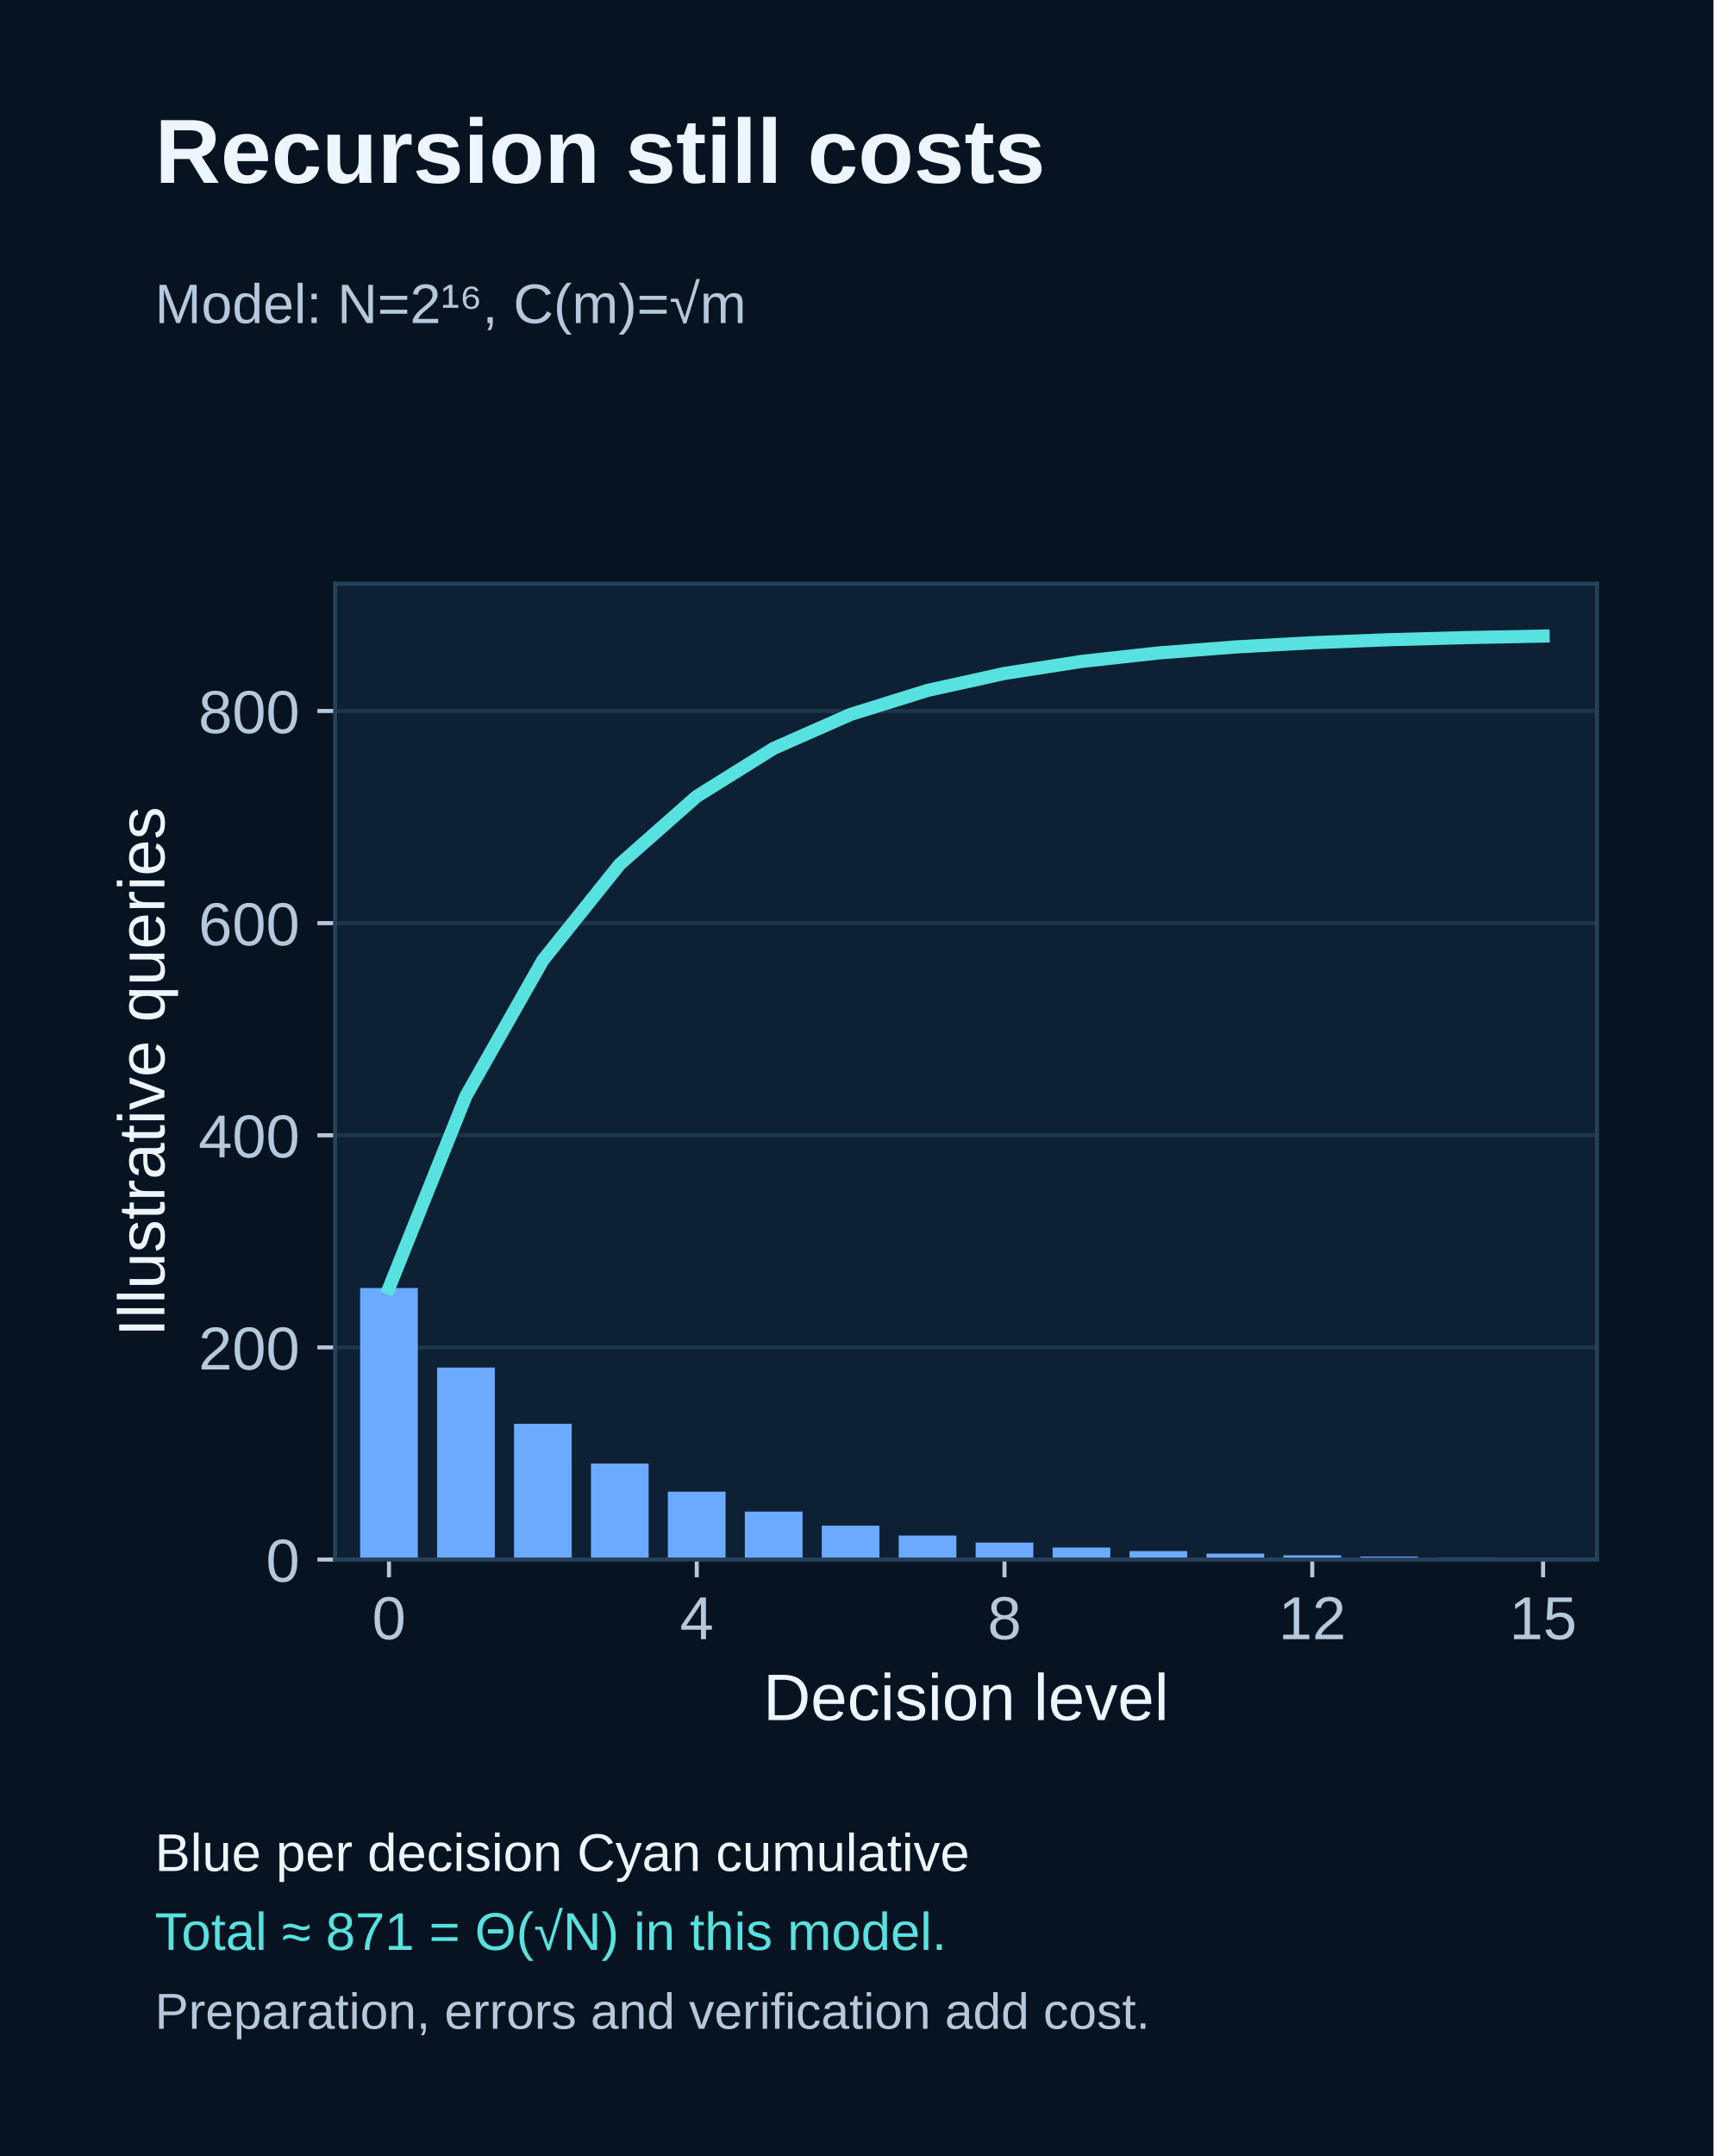
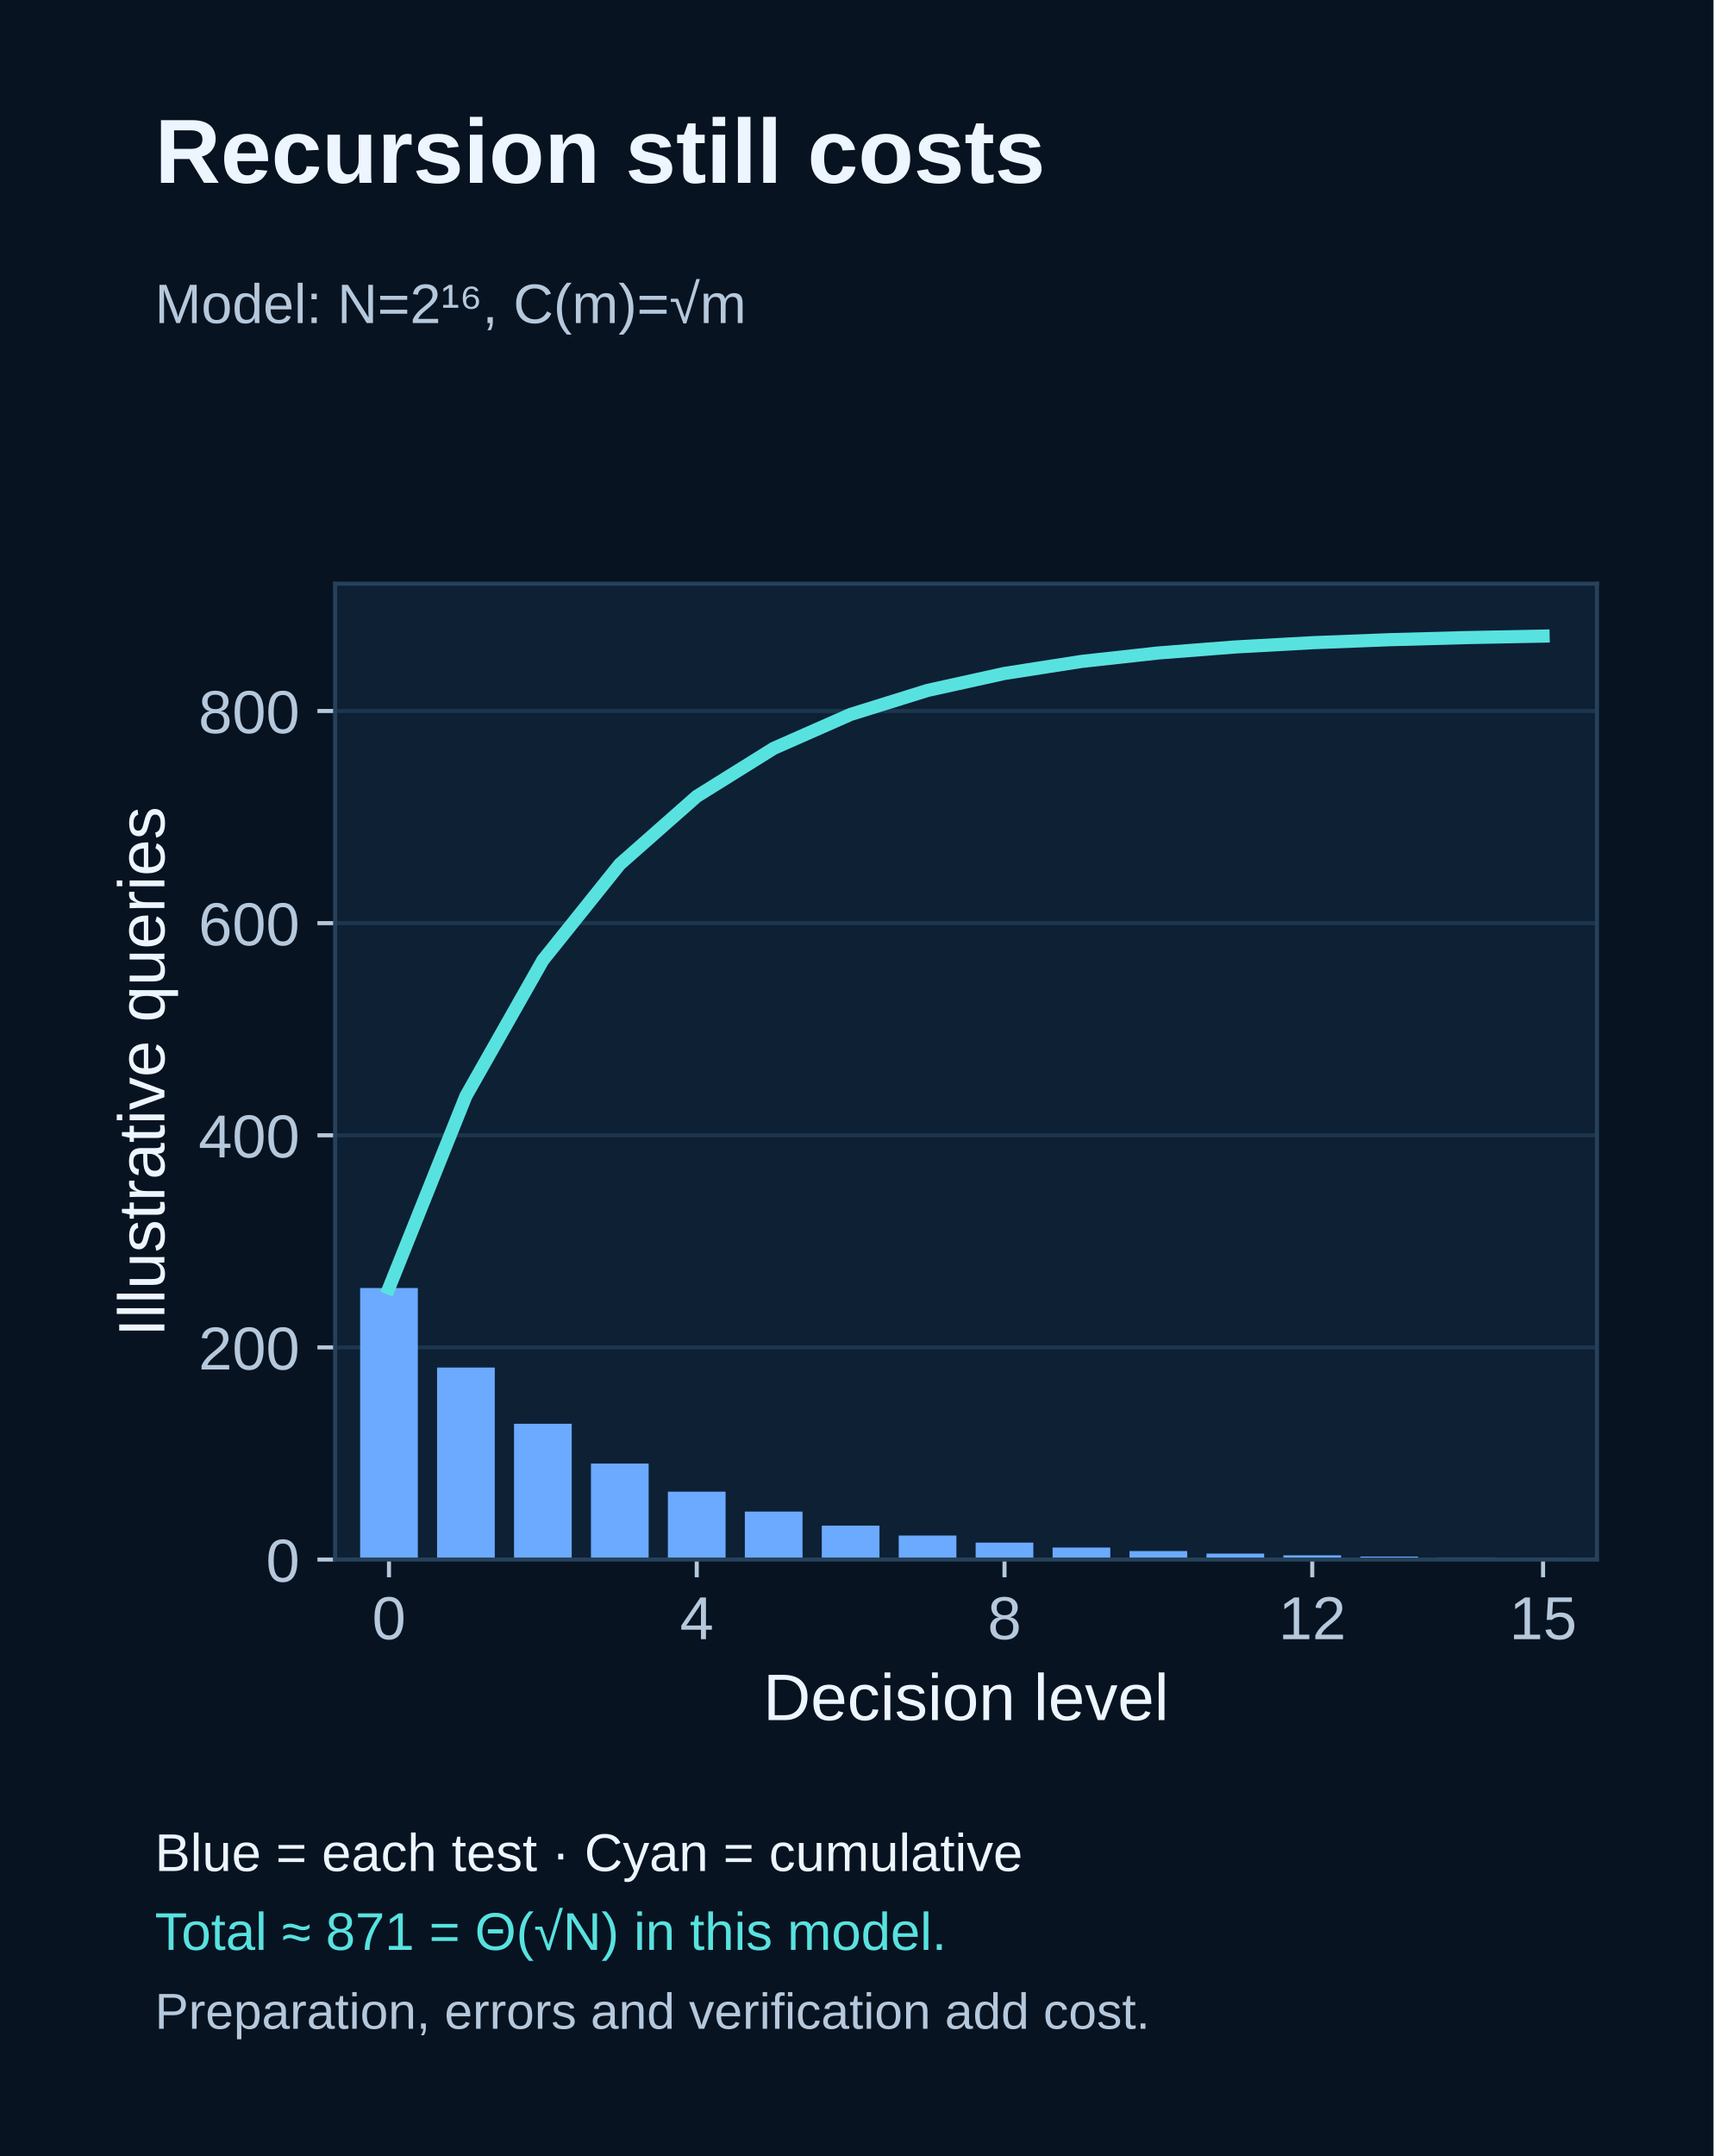
<svg xmlns="http://www.w3.org/2000/svg" xmlns:xlink="http://www.w3.org/1999/xlink" width="338.78pt" height="426.163pt" viewBox="0 0 338.78 426.163" version="1.1">
  <defs>
    <style type="text/css">*{stroke-linejoin: round; stroke-linecap: butt}</style>
  </defs>
  <g id="figure_1">
    <g id="patch_1">
      <path d="M 0 426.163 L 338.78 426.163 L 338.78 0 L 0 0 z " style="fill: #071321" />
    </g>
    <g id="axes_1">
      <g id="patch_2">
        <path d="M 66.26 308.268 L 315.74 308.268 L 315.74 115.38 L 66.26 115.38 z " style="fill: #0d2034" />
      </g>
      <g id="matplotlib.axis_1">
        <g id="xtick_1">
          <g id="line2d_1">
            <defs>
              <path id="m92b2c5dcd4" d="M 0 0 L 0 3.5 " style="stroke: #b5c8dc; stroke-width: 0.8" />
            </defs>
            <g>
              <use xlink:href="#m92b2c5dcd4" x="76.908" y="308.268" style="fill: #b5c8dc; stroke: #b5c8dc; stroke-width: 0.8" />
            </g>
          </g>
          <g id="text_1">
            <text style="font-size: 12px; font-family: 'Arial'; text-anchor: middle; fill: #b5c8dc" x="76.908" y="324.004" transform="rotate(-0 76.90811 324.0043)">0</text>
          </g>
        </g>
        <g id="xtick_2">
          <g id="line2d_2">
            <g>
              <use xlink:href="#m92b2c5dcd4" x="137.757" y="308.268" style="fill: #b5c8dc; stroke: #b5c8dc; stroke-width: 0.8" />
            </g>
          </g>
          <g id="text_2">
            <text style="font-size: 12px; font-family: 'Arial'; text-anchor: middle; fill: #b5c8dc" x="137.757" y="324.004" transform="rotate(-0 137.7569 324.0043)">4</text>
          </g>
        </g>
        <g id="xtick_3">
          <g id="line2d_3">
            <g>
              <use xlink:href="#m92b2c5dcd4" x="198.606" y="308.268" style="fill: #b5c8dc; stroke: #b5c8dc; stroke-width: 0.8" />
            </g>
          </g>
          <g id="text_3">
            <text style="font-size: 12px; font-family: 'Arial'; text-anchor: middle; fill: #b5c8dc" x="198.606" y="324.004" transform="rotate(-0 198.6057 324.0043)">8</text>
          </g>
        </g>
        <g id="xtick_4">
          <g id="line2d_4">
            <g>
              <use xlink:href="#m92b2c5dcd4" x="259.454" y="308.268" style="fill: #b5c8dc; stroke: #b5c8dc; stroke-width: 0.8" />
            </g>
          </g>
          <g id="text_4">
            <text style="font-size: 12px; font-family: 'Arial'; text-anchor: middle; fill: #b5c8dc" x="259.454" y="324.004" transform="rotate(-0 259.4544 324.0043)">12</text>
          </g>
        </g>
        <g id="xtick_5">
          <g id="line2d_5">
            <g>
              <use xlink:href="#m92b2c5dcd4" x="305.091" y="308.268" style="fill: #b5c8dc; stroke: #b5c8dc; stroke-width: 0.8" />
            </g>
          </g>
          <g id="text_5">
            <text style="font-size: 12px; font-family: 'Arial'; text-anchor: middle; fill: #b5c8dc" x="305.091" y="324.004" transform="rotate(-0 305.091 324.0043)">15</text>
          </g>
        </g>
        <g id="text_6">
          <text style="font-size: 13px; font-family: 'Arial'; text-anchor: middle; fill: #edf5ff" x="191" y="339.994" transform="rotate(-0 190.9996 339.9941)">Decision level</text>
        </g>
      </g>
      <g id="matplotlib.axis_2">
        <g id="ytick_1">
          <g id="line2d_6">
            <path d="M 66.26 308.268 L 315.74 308.268 " clip-path="url(#pc0cac5fe77)" style="fill: none; stroke: #26415b; stroke-opacity: 0.65; stroke-width: 0.8; stroke-linecap: square" />
          </g>
          <g id="line2d_7">
            <defs>
              <path id="m468103ad97" d="M 0 0 L -3.5 0 " style="stroke: #b5c8dc; stroke-width: 0.8" />
            </defs>
            <g>
              <use xlink:href="#m468103ad97" x="66.26" y="308.268" style="fill: #b5c8dc; stroke: #b5c8dc; stroke-width: 0.8" />
            </g>
          </g>
          <g id="text_7">
            <text style="font-size: 12px; font-family: 'Arial'; text-anchor: end; fill: #b5c8dc" x="59.26" y="312.636" transform="rotate(-0 59.25957 312.6362)">0</text>
          </g>
        </g>
        <g id="ytick_2">
          <g id="line2d_8">
            <path d="M 66.26 266.336 L 315.74 266.336 " clip-path="url(#pc0cac5fe77)" style="fill: none; stroke: #26415b; stroke-opacity: 0.65; stroke-width: 0.8; stroke-linecap: square" />
          </g>
          <g id="line2d_9">
            <g>
              <use xlink:href="#m468103ad97" x="66.26" y="266.336" style="fill: #b5c8dc; stroke: #b5c8dc; stroke-width: 0.8" />
            </g>
          </g>
          <g id="text_8">
            <text style="font-size: 12px; font-family: 'Arial'; text-anchor: end; fill: #b5c8dc" x="59.26" y="270.704" transform="rotate(-0 59.25957 270.704)">200</text>
          </g>
        </g>
        <g id="ytick_3">
          <g id="line2d_10">
            <path d="M 66.26 224.404 L 315.74 224.404 " clip-path="url(#pc0cac5fe77)" style="fill: none; stroke: #26415b; stroke-opacity: 0.65; stroke-width: 0.8; stroke-linecap: square" />
          </g>
          <g id="line2d_11">
            <g>
              <use xlink:href="#m468103ad97" x="66.26" y="224.404" style="fill: #b5c8dc; stroke: #b5c8dc; stroke-width: 0.8" />
            </g>
          </g>
          <g id="text_9">
            <text style="font-size: 12px; font-family: 'Arial'; text-anchor: end; fill: #b5c8dc" x="59.26" y="228.772" transform="rotate(-0 59.25957 228.7718)">400</text>
          </g>
        </g>
        <g id="ytick_4">
          <g id="line2d_12">
            <path d="M 66.26 182.471 L 315.74 182.471 " clip-path="url(#pc0cac5fe77)" style="fill: none; stroke: #26415b; stroke-opacity: 0.65; stroke-width: 0.8; stroke-linecap: square" />
          </g>
          <g id="line2d_13">
            <g>
              <use xlink:href="#m468103ad97" x="66.26" y="182.471" style="fill: #b5c8dc; stroke: #b5c8dc; stroke-width: 0.8" />
            </g>
          </g>
          <g id="text_10">
            <text style="font-size: 12px; font-family: 'Arial'; text-anchor: end; fill: #b5c8dc" x="59.26" y="186.84" transform="rotate(-0 59.25957 186.8396)">600</text>
          </g>
        </g>
        <g id="ytick_5">
          <g id="line2d_14">
            <path d="M 66.26 140.539 L 315.74 140.539 " clip-path="url(#pc0cac5fe77)" style="fill: none; stroke: #26415b; stroke-opacity: 0.65; stroke-width: 0.8; stroke-linecap: square" />
          </g>
          <g id="line2d_15">
            <g>
              <use xlink:href="#m468103ad97" x="66.26" y="140.539" style="fill: #b5c8dc; stroke: #b5c8dc; stroke-width: 0.8" />
            </g>
          </g>
          <g id="text_11">
            <text style="font-size: 12px; font-family: 'Arial'; text-anchor: end; fill: #b5c8dc" x="59.26" y="144.907" transform="rotate(-0 59.25957 144.9075)">800</text>
          </g>
        </g>
        <g id="text_12">
          <text style="font-size: 13px; font-family: 'Arial'; text-anchor: middle; fill: #edf5ff" x="32.504" y="211.824" transform="rotate(-90 32.50435 211.824)">Illustrative queries</text>
        </g>
      </g>
      <g id="patch_3">
        <path d="M 71.204 308.268 L 82.613 308.268 L 82.613 254.595 L 71.204 254.595 z " clip-path="url(#pc0cac5fe77)" style="fill: #6baaff" />
      </g>
      <g id="patch_4">
        <path d="M 86.416 308.268 L 97.825 308.268 L 97.825 270.315 L 86.416 270.315 z " clip-path="url(#pc0cac5fe77)" style="fill: #6baaff" />
      </g>
      <g id="patch_5">
        <path d="M 101.628 308.268 L 113.037 308.268 L 113.037 281.431 L 101.628 281.431 z " clip-path="url(#pc0cac5fe77)" style="fill: #6baaff" />
      </g>
      <g id="patch_6">
        <path d="M 116.84 308.268 L 128.249 308.268 L 128.249 289.292 L 116.84 289.292 z " clip-path="url(#pc0cac5fe77)" style="fill: #6baaff" />
      </g>
      <g id="patch_7">
        <path d="M 132.052 308.268 L 143.461 308.268 L 143.461 294.85 L 132.052 294.85 z " clip-path="url(#pc0cac5fe77)" style="fill: #6baaff" />
      </g>
      <g id="patch_8">
        <path d="M 147.265 308.268 L 158.674 308.268 L 158.674 298.78 L 147.265 298.78 z " clip-path="url(#pc0cac5fe77)" style="fill: #6baaff" />
      </g>
      <g id="patch_9">
        <path d="M 162.477 308.268 L 173.886 308.268 L 173.886 301.559 L 162.477 301.559 z " clip-path="url(#pc0cac5fe77)" style="fill: #6baaff" />
      </g>
      <g id="patch_10">
        <path d="M 177.689 308.268 L 189.098 308.268 L 189.098 303.524 L 177.689 303.524 z " clip-path="url(#pc0cac5fe77)" style="fill: #6baaff" />
      </g>
      <g id="patch_11">
        <path d="M 192.901 308.268 L 204.31 308.268 L 204.31 304.913 L 192.901 304.913 z " clip-path="url(#pc0cac5fe77)" style="fill: #6baaff" />
      </g>
      <g id="patch_12">
        <path d="M 208.113 308.268 L 219.522 308.268 L 219.522 305.896 L 208.113 305.896 z " clip-path="url(#pc0cac5fe77)" style="fill: #6baaff" />
      </g>
      <g id="patch_13">
        <path d="M 223.325 308.268 L 234.735 308.268 L 234.735 306.591 L 223.325 306.591 z " clip-path="url(#pc0cac5fe77)" style="fill: #6baaff" />
      </g>
      <g id="patch_14">
        <path d="M 238.538 308.268 L 249.947 308.268 L 249.947 307.082 L 238.538 307.082 z " clip-path="url(#pc0cac5fe77)" style="fill: #6baaff" />
      </g>
      <g id="patch_15">
        <path d="M 253.75 308.268 L 265.159 308.268 L 265.159 307.429 L 253.75 307.429 z " clip-path="url(#pc0cac5fe77)" style="fill: #6baaff" />
      </g>
      <g id="patch_16">
        <path d="M 268.962 308.268 L 280.371 308.268 L 280.371 307.675 L 268.962 307.675 z " clip-path="url(#pc0cac5fe77)" style="fill: #6baaff" />
      </g>
      <g id="patch_17">
        <path d="M 284.174 308.268 L 295.583 308.268 L 295.583 307.849 L 284.174 307.849 z " clip-path="url(#pc0cac5fe77)" style="fill: #6baaff" />
      </g>
      <g id="patch_18">
        <path d="M 299.386 308.268 L 310.796 308.268 L 310.796 307.971 L 299.386 307.971 z " clip-path="url(#pc0cac5fe77)" style="fill: #6baaff" />
      </g>
      <g id="line2d_16">
        <path d="M 76.908 254.595 L 92.12 216.642 L 107.332 189.806 L 122.545 170.829 L 137.757 157.411 L 152.969 147.923 L 168.181 141.214 L 183.393 136.47 L 198.606 133.115 L 213.818 130.743 L 229.03 129.066 L 244.242 127.88 L 259.454 127.041 L 274.667 126.448 L 289.879 126.029 L 305.091 125.732 " clip-path="url(#pc0cac5fe77)" style="fill: none; stroke: #58e2df; stroke-width: 2.6; stroke-linecap: square" />
      </g>
      <g id="patch_19">
        <path d="M 66.26 308.268 L 66.26 115.38 " style="fill: none; stroke: #26415b; stroke-width: 0.8; stroke-linejoin: miter; stroke-linecap: square" />
      </g>
      <g id="patch_20">
        <path d="M 315.74 308.268 L 315.74 115.38 " style="fill: none; stroke: #26415b; stroke-width: 0.8; stroke-linejoin: miter; stroke-linecap: square" />
      </g>
      <g id="patch_21">
        <path d="M 66.26 308.268 L 315.74 308.268 " style="fill: none; stroke: #26415b; stroke-width: 0.8; stroke-linejoin: miter; stroke-linecap: square" />
      </g>
      <g id="patch_22">
        <path d="M 66.26 115.38 L 315.74 115.38 " style="fill: none; stroke: #26415b; stroke-width: 0.8; stroke-linejoin: miter; stroke-linecap: square" />
      </g>
    </g>
    <g id="text_13">
      <text style="font-weight: 700; font-size: 18px; font-family: 'Arial'; text-anchor: start; fill: #edf5ff" x="30.62" y="36.144" transform="rotate(-0 30.61957 36.14449)">Recursion still costs</text>
    </g>
    <g id="text_14">
      <text style="font-size: 11px; font-family: 'Arial'; text-anchor: start; fill: #b5c8dc" x="30.62" y="63.859" transform="rotate(-0 30.61957 63.85922)">Model: N=2¹⁶, C(m)=√m</text>
    </g>
    <g id="text_15">
-       <text style="font-size: 10.5px; font-family: 'Arial'; text-anchor: start; fill: #edf5ff" x="30.62" y="369.828" transform="rotate(-0 30.61957 369.828)">Blue  per decision    Cyan  cumulative</text>
+       <text style="font-size: 10.5px; font-family: 'Arial'; text-anchor: start; fill: #edf5ff" x="30.62" y="369.828" transform="rotate(-0 30.61957 369.828)">Blue = each test  ·  Cyan = cumulative</text>
    </g>
    <g id="text_16">
      <text style="font-size: 10.5px; font-family: 'Arial'; text-anchor: start; fill: #58e2df" x="30.62" y="385.423" transform="rotate(-0 30.61957 385.4232)">Total ≈ 871 = Θ(√N) in this model.</text>
    </g>
    <g id="text_17">
      <text style="font-size: 10px; font-family: 'Arial'; text-anchor: start; fill: #b5c8dc" x="30.62" y="401.018" transform="rotate(-0 30.61957 401.0184)">Preparation, errors and verification add cost.</text>
    </g>
  </g>
  <defs>
    <clipPath id="pc0cac5fe77">
      <rect x="66.26" y="115.38" width="249.48" height="192.888" />
    </clipPath>
  </defs>
</svg>
